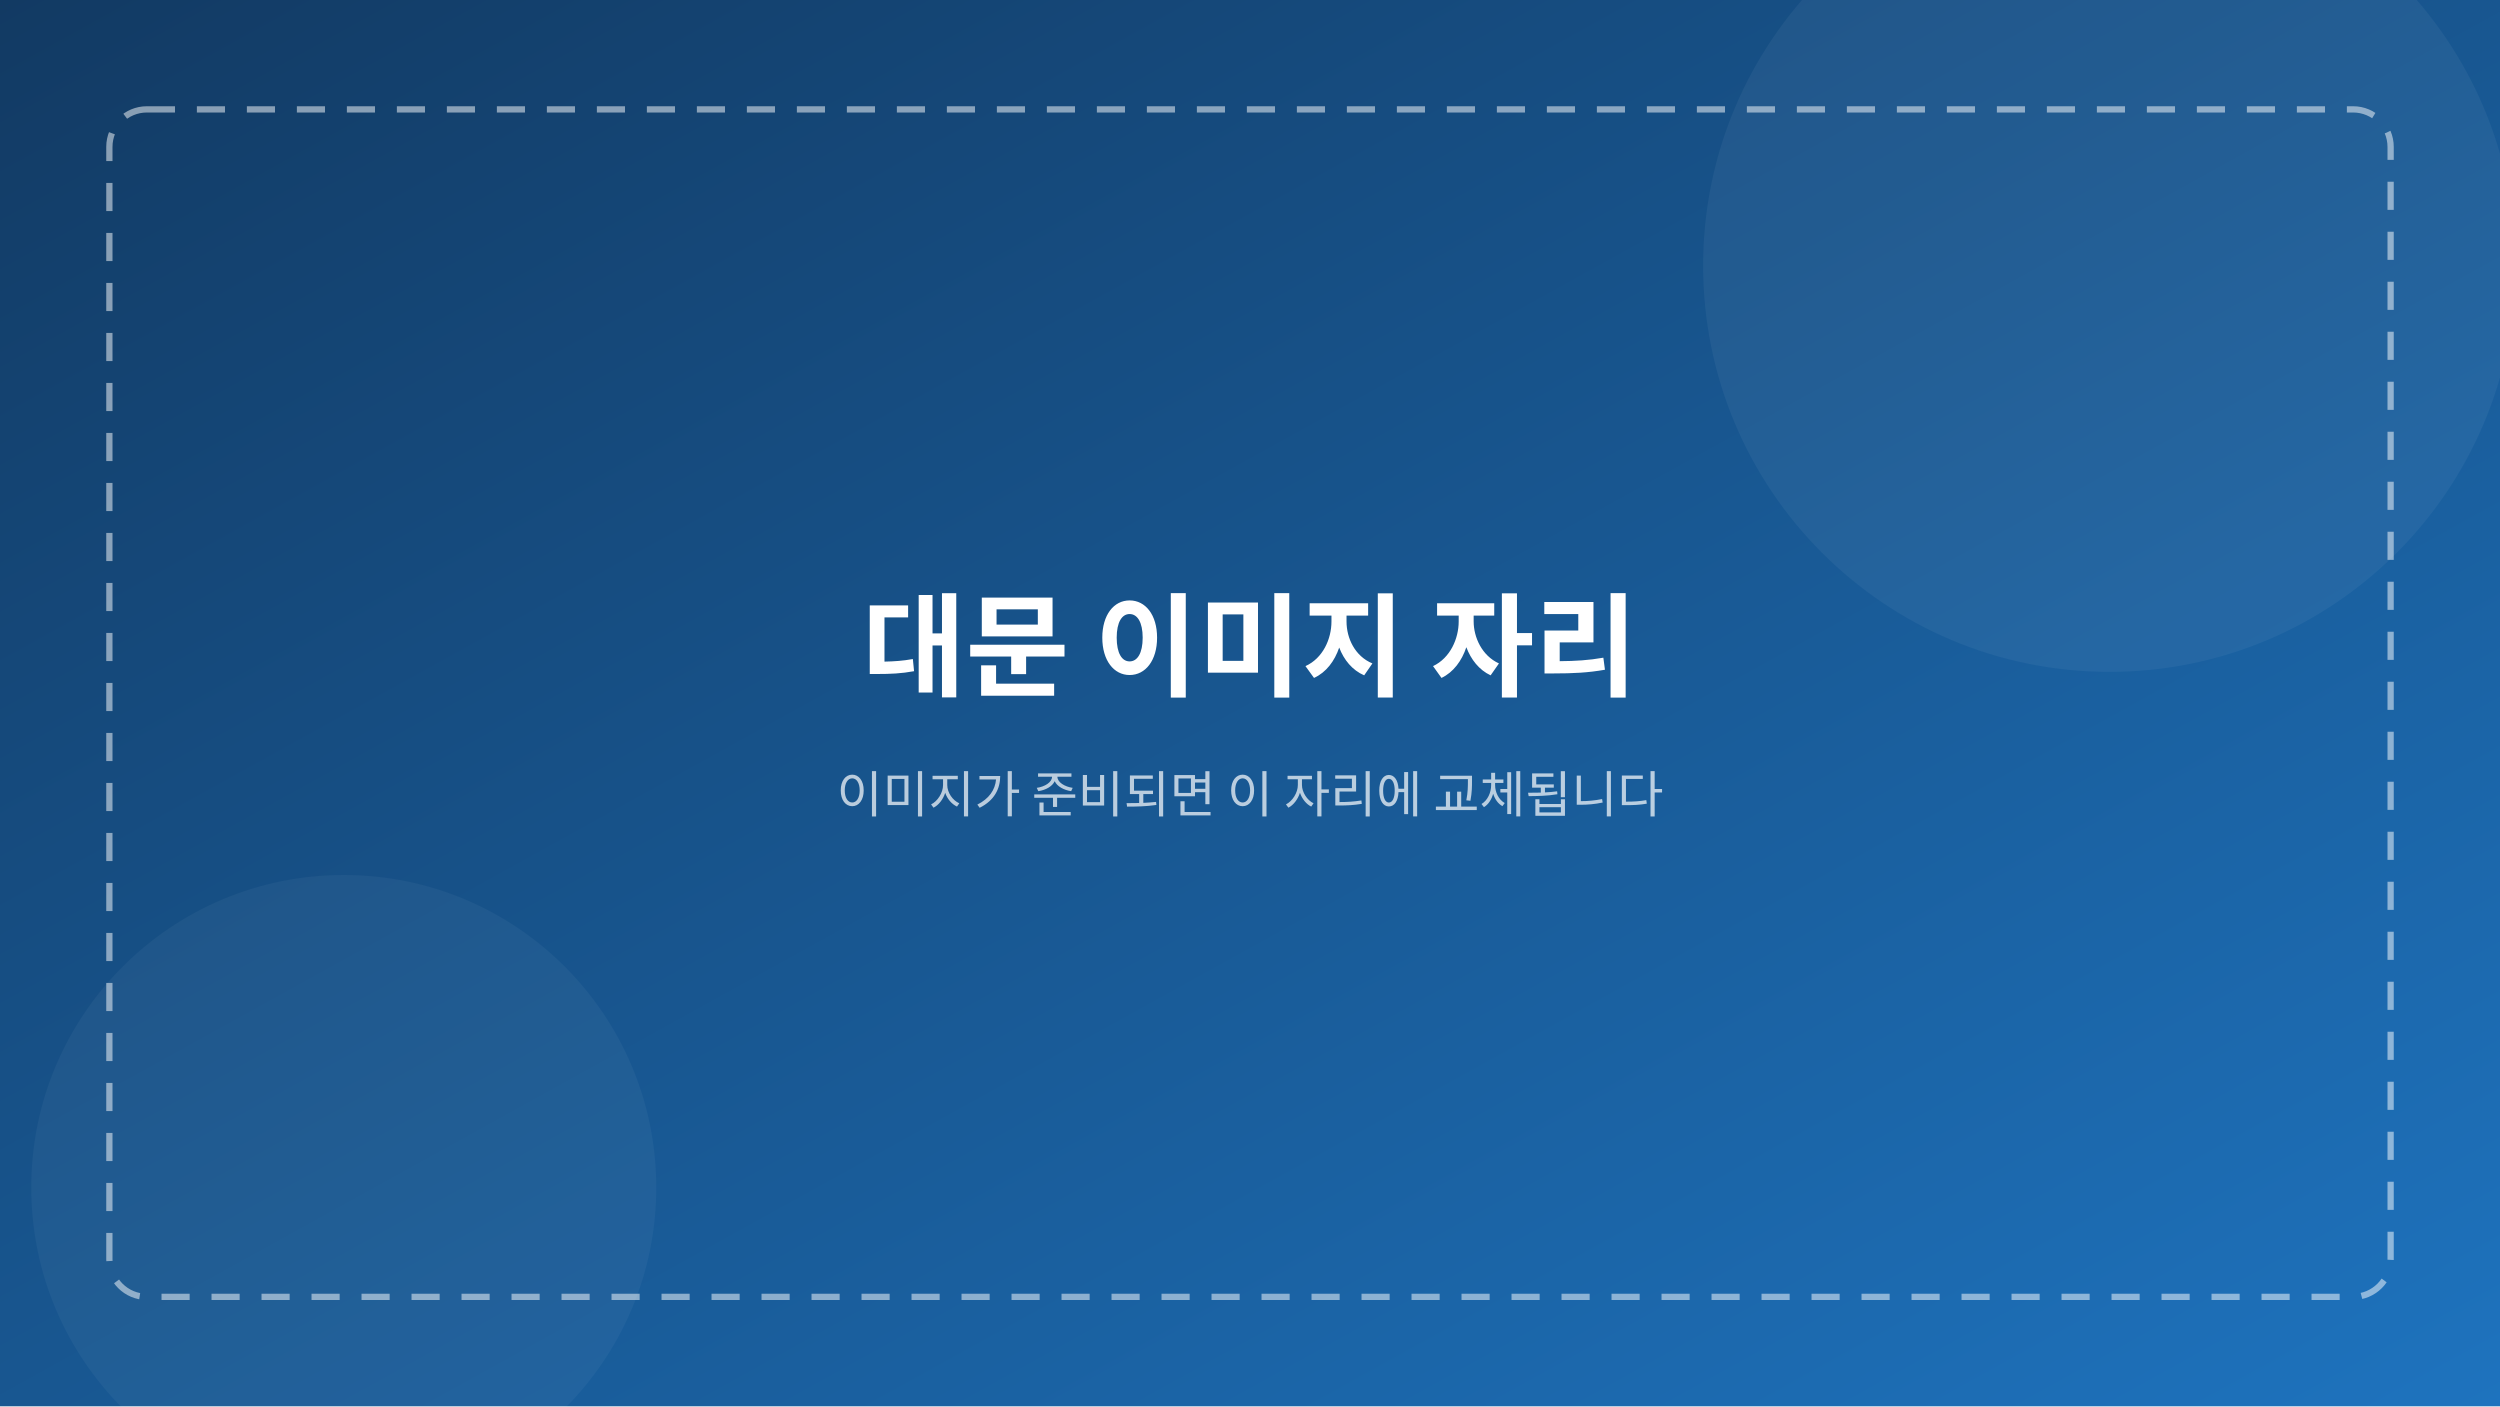
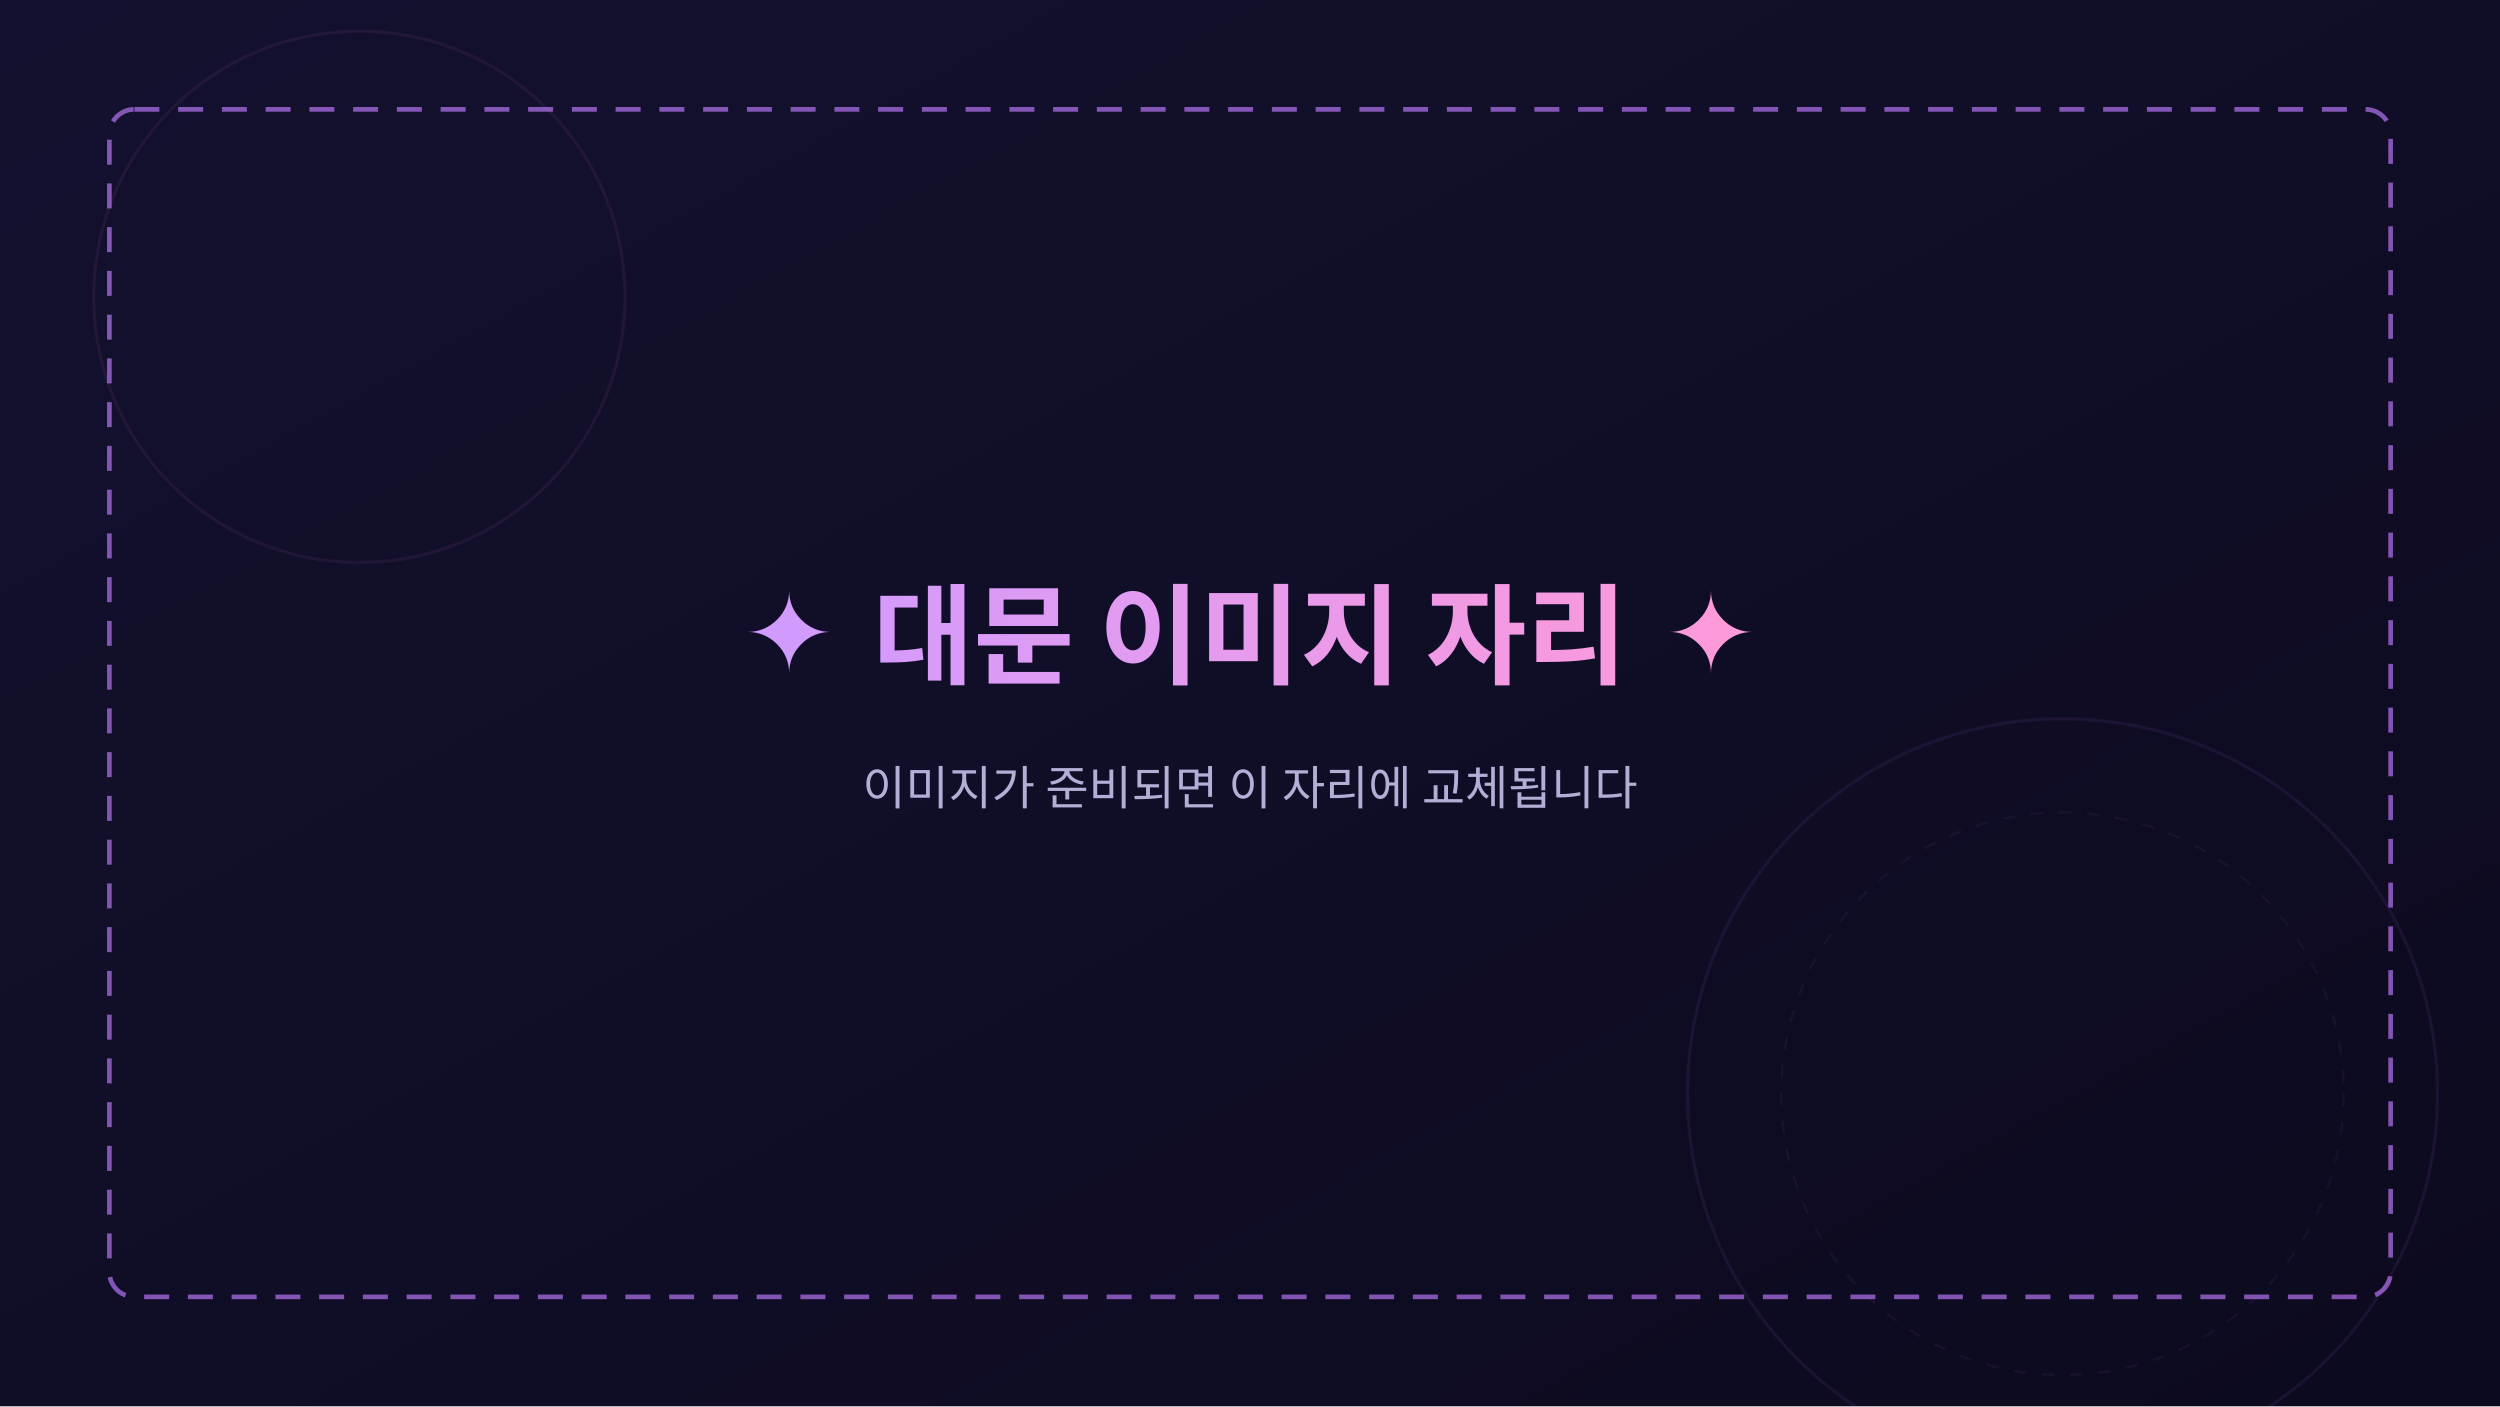
<svg xmlns="http://www.w3.org/2000/svg" viewBox="0 0 1600 900" width="1600" height="900">
  <defs>
    <linearGradient id="bg" x1="0" y1="0" x2="1" y2="1">
-       <stop offset="0" stop-color="#123a63" />
-       <stop offset="1" stop-color="#1e73be" />
+       <stop offset="0" stop-color="#141130" />
+       <stop offset="1" stop-color="#0c0a1e" />
+     </linearGradient>
+     <linearGradient id="txt" x1="0" y1="0" x2="1" y2="0">
+       <stop offset="0" stop-color="#cf9bff" />
+       <stop offset="1" stop-color="#ff9ad9" />
    </linearGradient>
  </defs>
  <rect width="1600" height="900" fill="url(#bg)" />
-   <circle cx="1350" cy="170" r="260" fill="#ffffff" opacity="0.05" />
-   <circle cx="220" cy="760" r="200" fill="#ffffff" opacity="0.04" />
-   <rect x="70" y="70" width="1460" height="760" rx="24" fill="none" stroke="#ffffff" stroke-width="4" stroke-dasharray="18 14" opacity="0.5" />
-   <text x="800" y="440" text-anchor="middle" fill="#ffffff" font-family="'Segoe UI','Malgun Gothic',sans-serif" font-size="72" font-weight="700">대문 이미지 자리</text>
-   <text x="800" y="520" text-anchor="middle" fill="#ffffff" opacity="0.7" font-family="'Segoe UI','Malgun Gothic',sans-serif" font-size="32">이미지가 준비되면 이 자리에 교체됩니다</text>
+   <circle cx="1320" cy="700" r="240" fill="none" stroke="#c07cff" stroke-opacity="0.08" stroke-width="2" />
+   <circle cx="1320" cy="700" r="180" fill="none" stroke="#c07cff" stroke-opacity="0.06" stroke-width="1.5" stroke-dasharray="8 10" />
+   <circle cx="230" cy="190" r="170" fill="none" stroke="#ff7fc4" stroke-opacity="0.07" stroke-width="2" />
+   <rect x="70" y="70" width="1460" height="760" rx="16" fill="none" stroke="#c07cff" stroke-opacity="0.65" stroke-width="3" stroke-dasharray="16 12" />
+   <text x="800" y="430" text-anchor="middle" fill="url(#txt)" font-family="'Segoe UI','Malgun Gothic',sans-serif" font-size="70" font-weight="700">✦ 대문 이미지 자리 ✦</text>
+   <text x="800" y="515" text-anchor="middle" fill="#b3aed6" font-family="'Segoe UI','Malgun Gothic',sans-serif" font-size="30">이미지가 준비되면 이 자리에 교체됩니다</text>
</svg>
